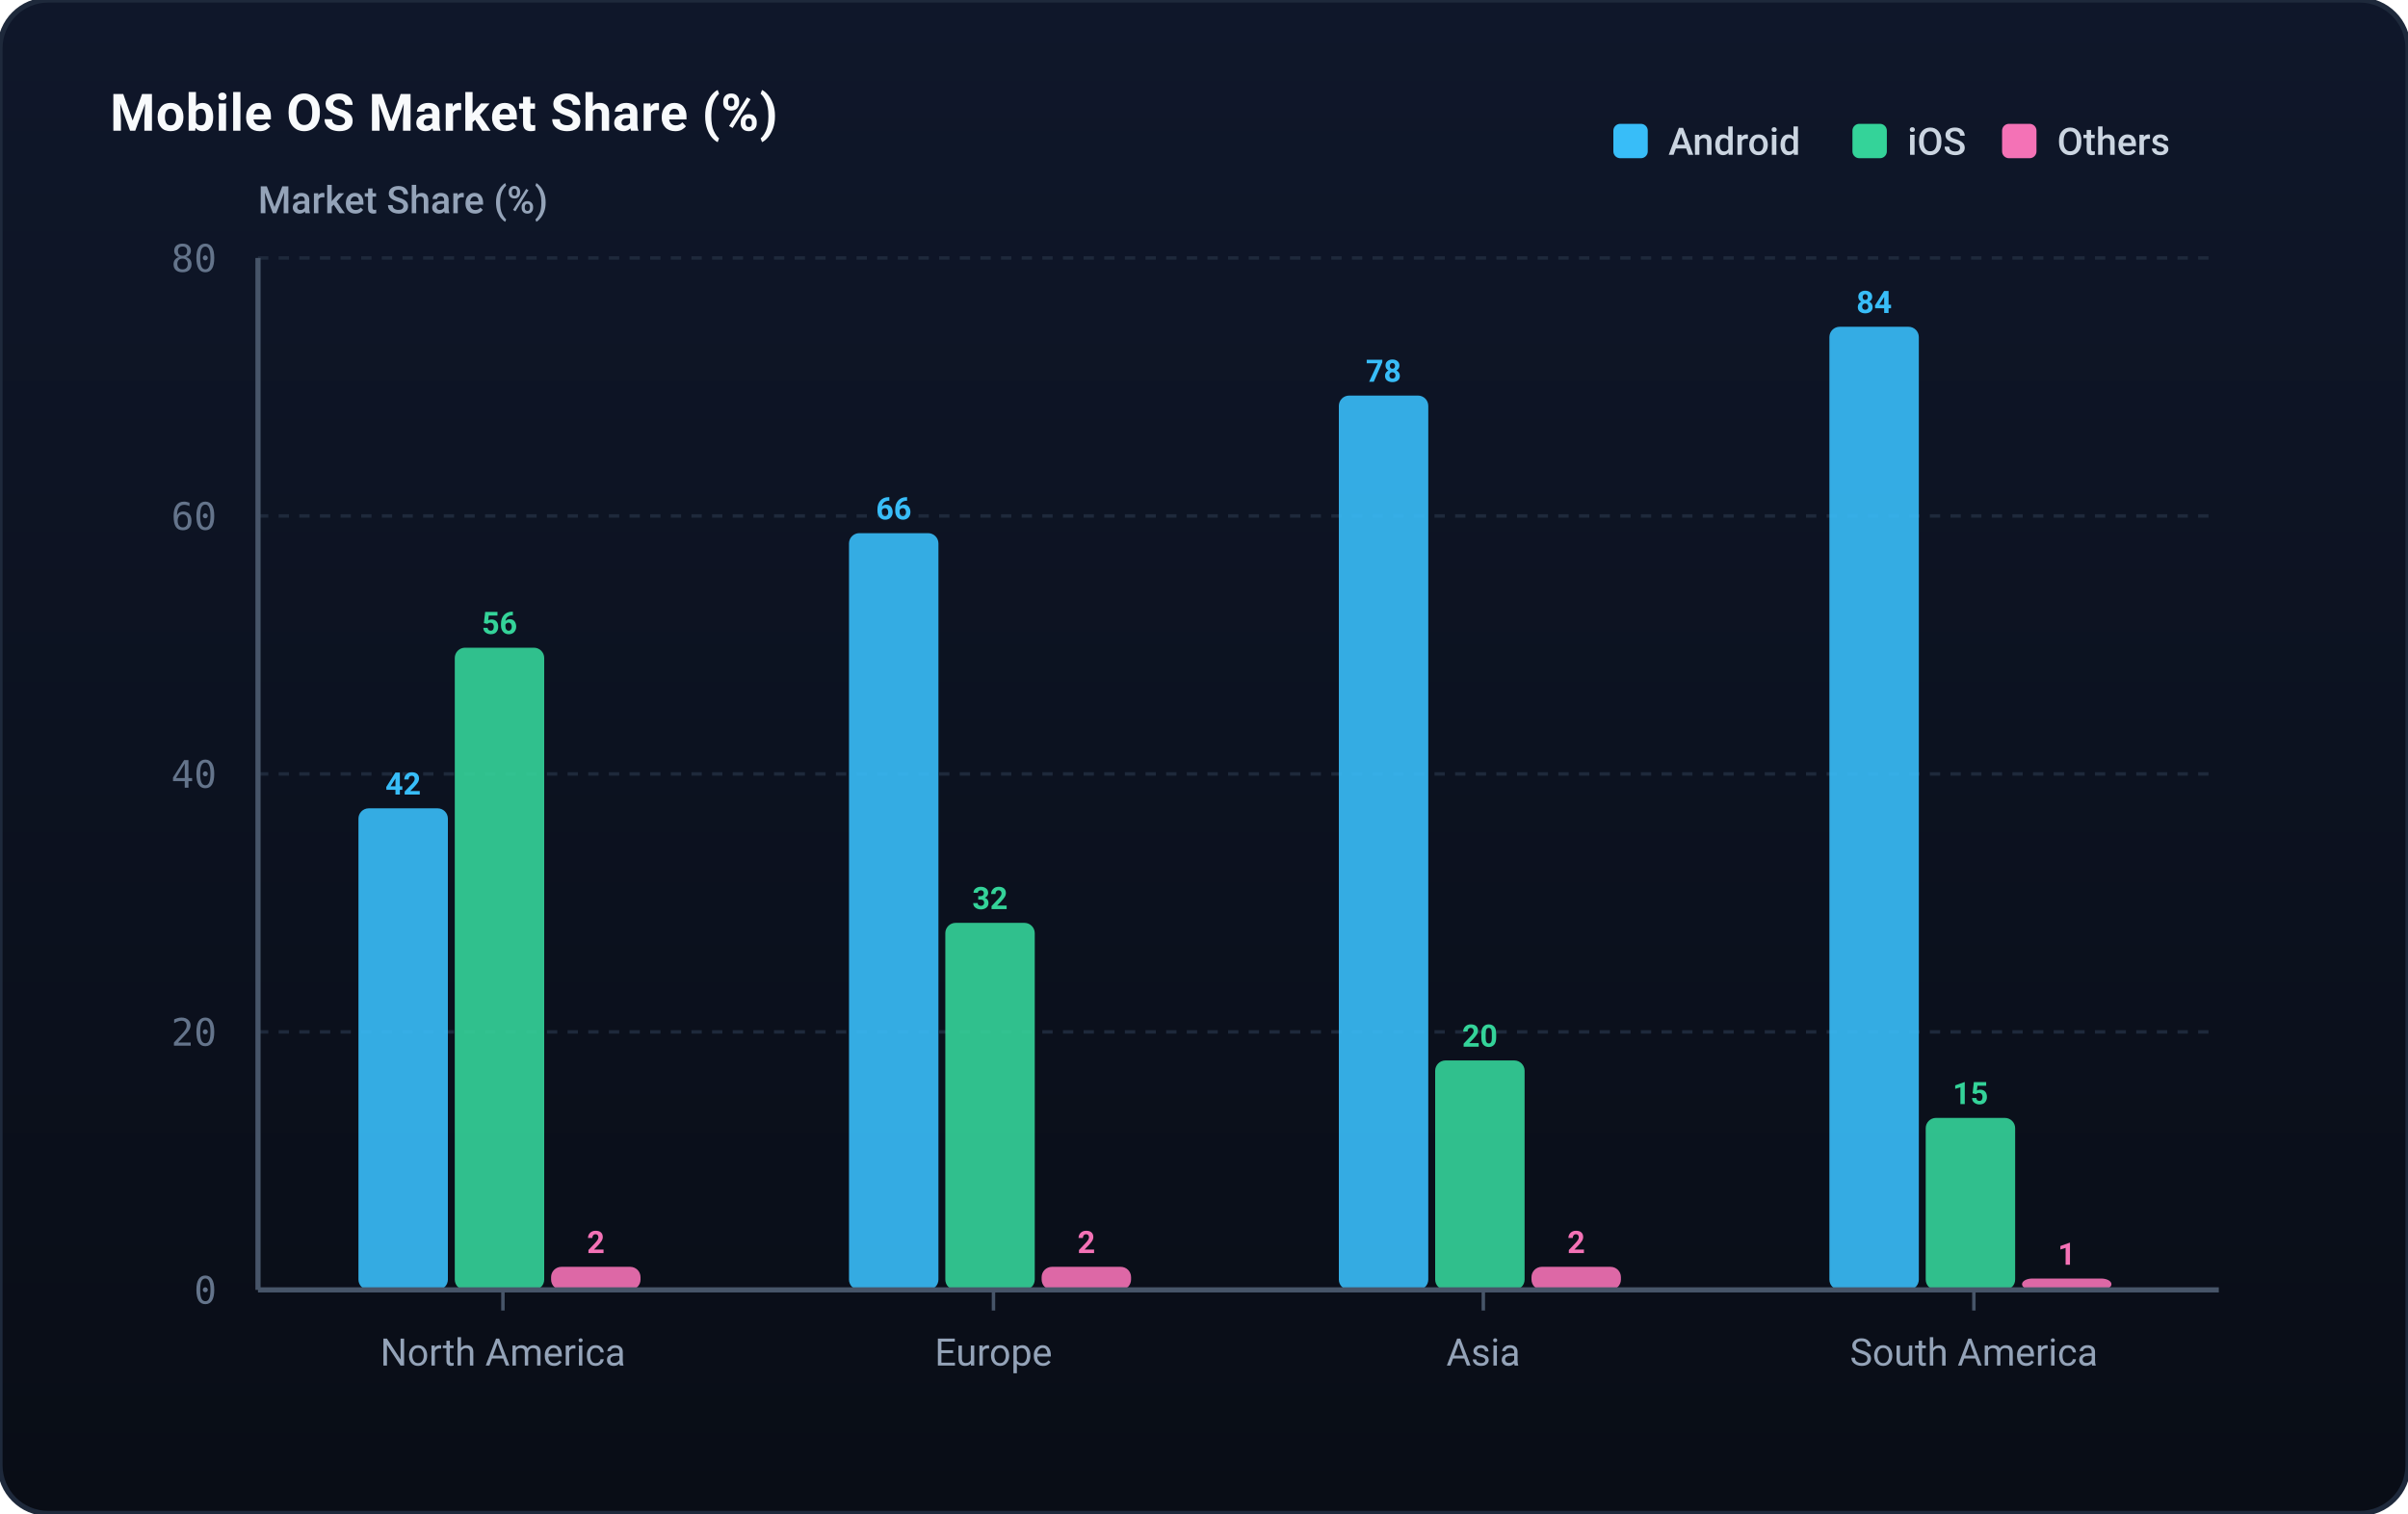
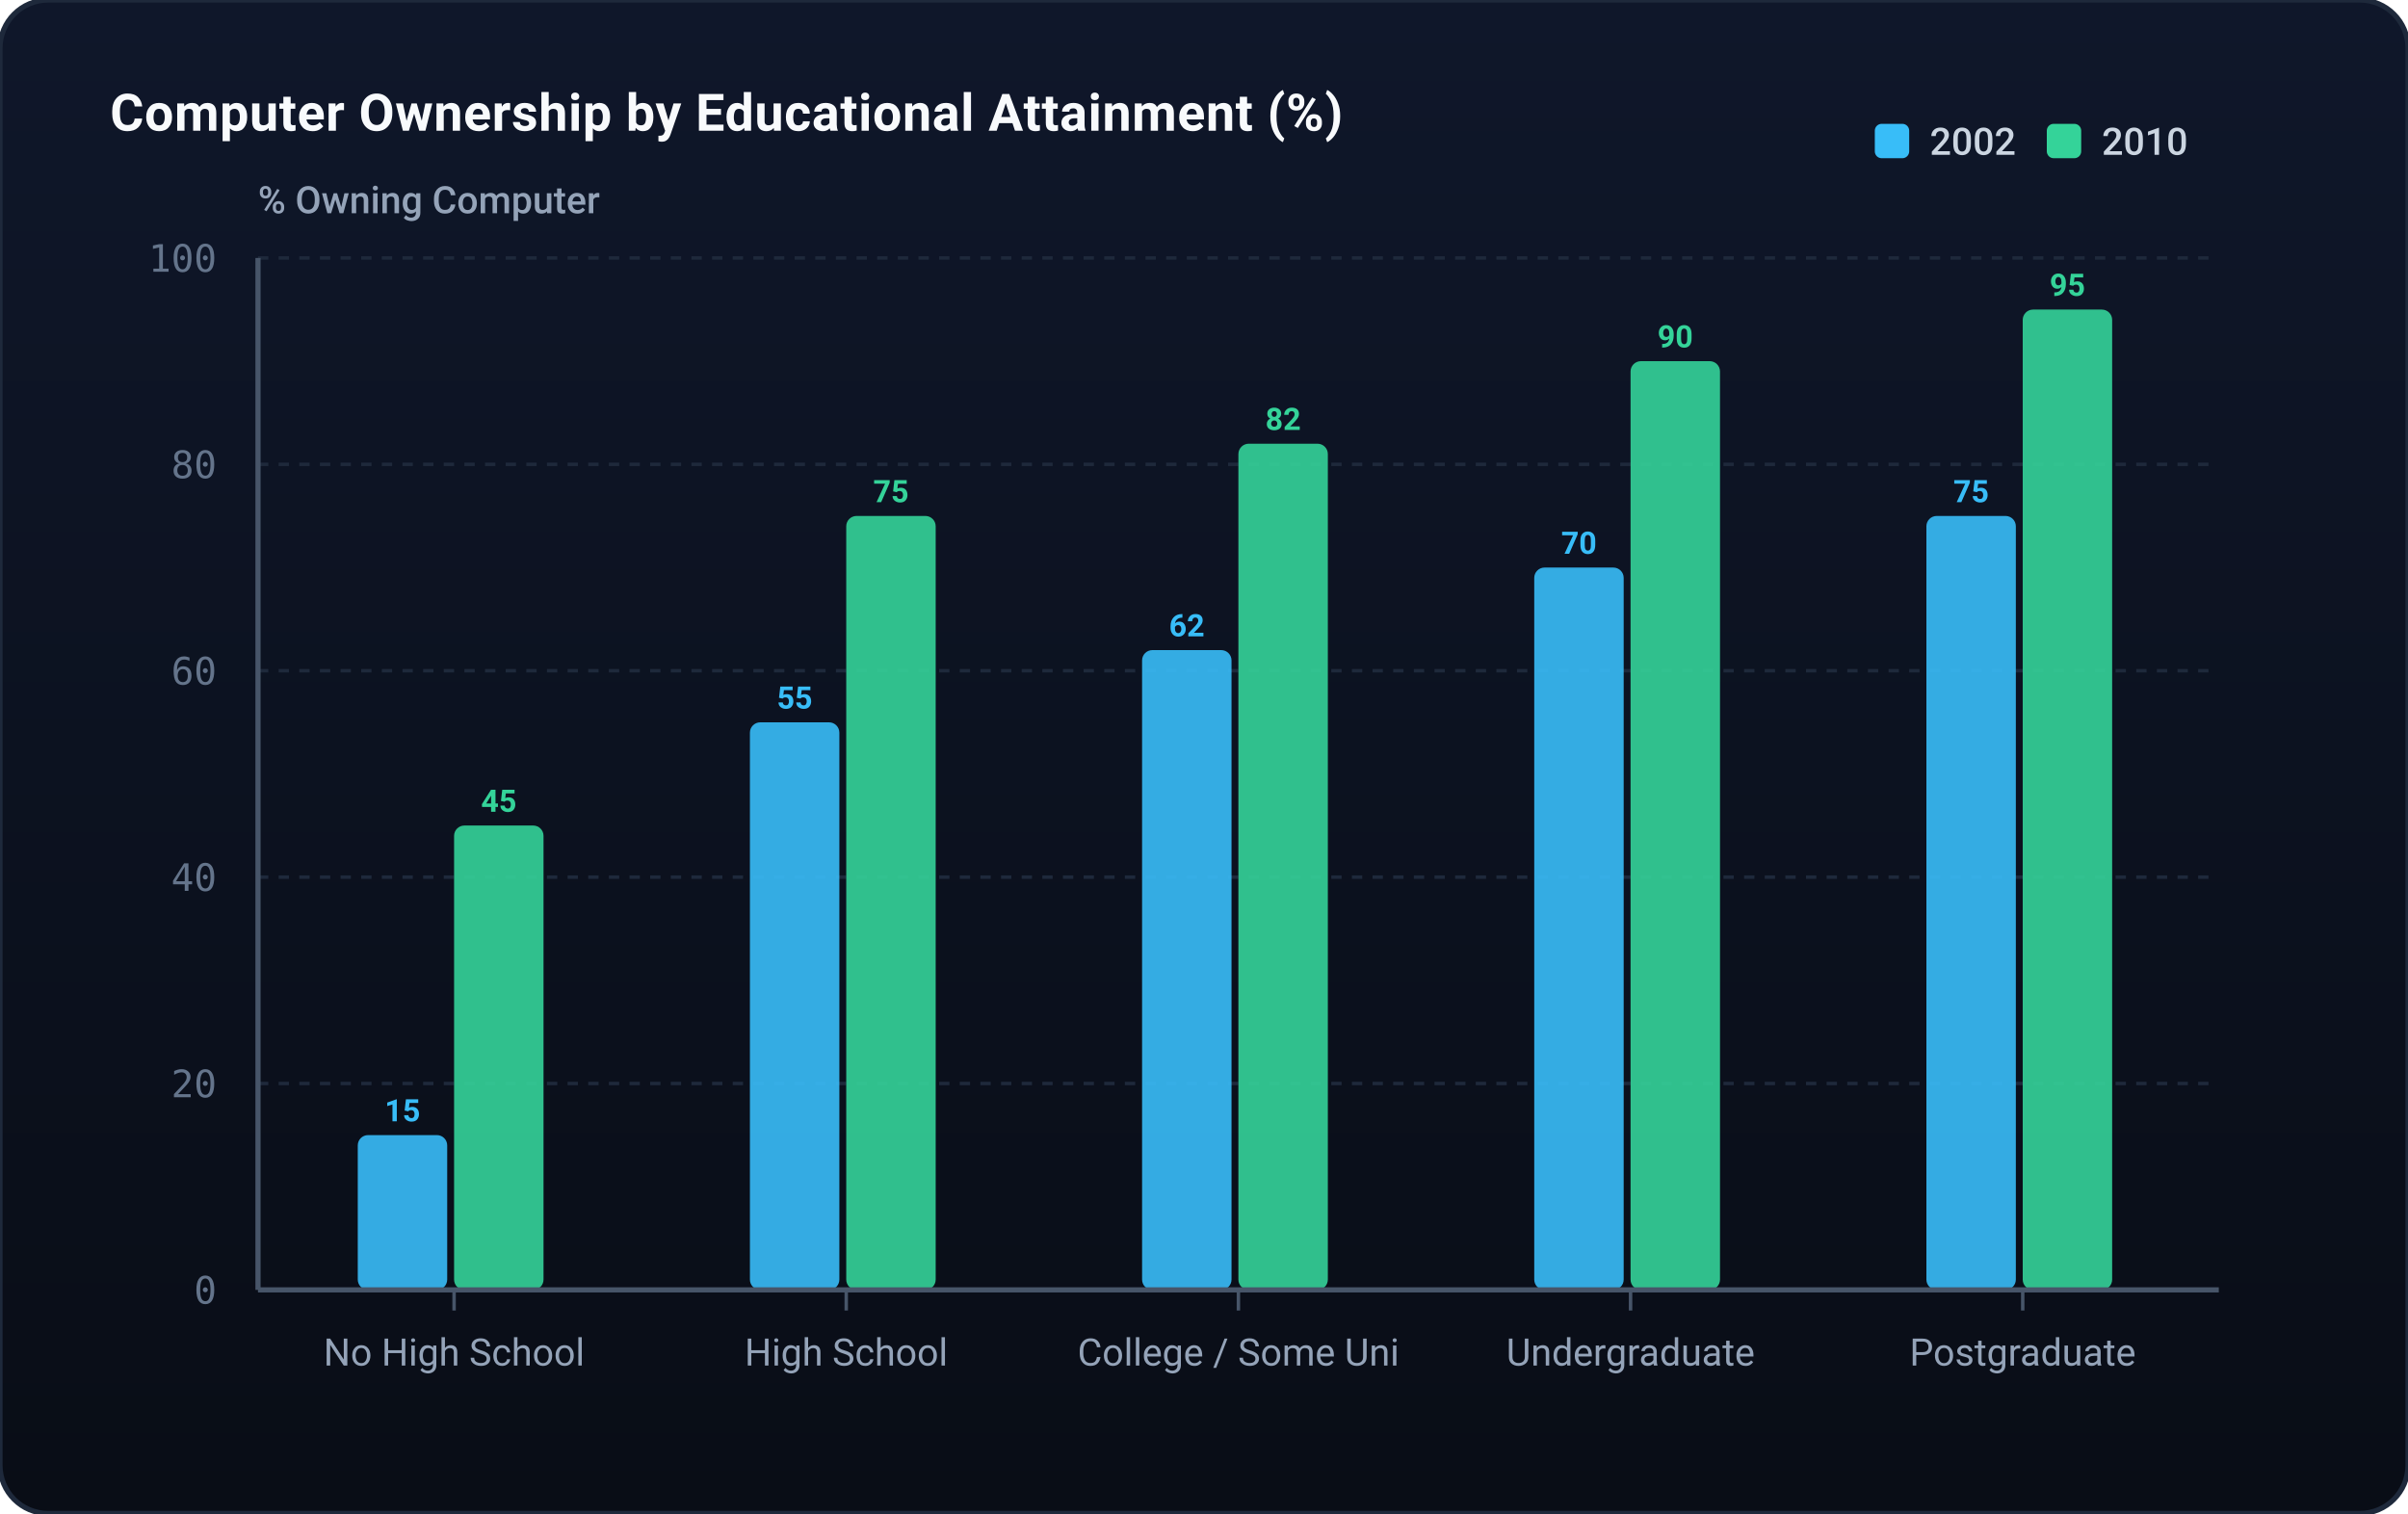
<svg xmlns="http://www.w3.org/2000/svg" viewBox="0 0 700 440" width="100%" height="100%" style="font-family: -apple-system, BlinkMacSystemFont, 'Segoe UI', Roboto, Helvetica, Arial, sans-serif; background: #0b0f19;">
  <defs>
    <linearGradient id="bgGrad" x1="0" y1="0" x2="0" y2="1">
      <stop offset="0%" stop-color="#0f172a" />
      <stop offset="100%" stop-color="#090d16" />
    </linearGradient>
    <filter id="shadow" x="-5%" y="-5%" width="110%" height="115%">
      <feDropShadow dx="0" dy="4" stdDeviation="6" flood-color="#000000" flood-opacity="0.4" />
    </filter>
    <marker id="arrow" viewBox="0 0 10 10" refX="6" refY="5" markerWidth="6" markerHeight="6" orient="auto-start-reverse">
      <path d="M 0 1 L 8 5 L 0 9 z" fill="#38bdf8" />
    </marker>
    <marker id="arrow-emerald" viewBox="0 0 10 10" refX="6" refY="5" markerWidth="6" markerHeight="6" orient="auto-start-reverse">
      <path d="M 0 1 L 8 5 L 0 9 z" fill="#34d399" />
    </marker>
  </defs>
  <rect width="700" height="440" rx="14" fill="url(#bgGrad)" stroke="#1e293b" stroke-width="1.5" />
-   <text x="32" y="38" fill="#f8fafc" font-size="15" font-weight="700" letter-spacing="0.2">Mobile OS Market Share (%)</text>
+   <text x="32" y="38" fill="#f8fafc" font-size="15" font-weight="700" letter-spacing="0.2">Computer Ownership by Educational Attainment (%)</text>
  <line x1="75" y1="375.0" x2="645" y2="375.0" stroke="#1e293b" stroke-width="1" stroke-dasharray="3 3" />
  <text x="63" y="379.0" fill="#64748b" font-size="11" text-anchor="end" font-family="monospace">0</text>
-   <line x1="75" y1="300.0" x2="645" y2="300.0" stroke="#1e293b" stroke-width="1" stroke-dasharray="3 3" />
-   <text x="63" y="304.0" fill="#64748b" font-size="11" text-anchor="end" font-family="monospace">20</text>
-   <line x1="75" y1="225.0" x2="645" y2="225.0" stroke="#1e293b" stroke-width="1" stroke-dasharray="3 3" />
-   <text x="63" y="229.0" fill="#64748b" font-size="11" text-anchor="end" font-family="monospace">40</text>
-   <line x1="75" y1="150.0" x2="645" y2="150.0" stroke="#1e293b" stroke-width="1" stroke-dasharray="3 3" />
-   <text x="63" y="154.0" fill="#64748b" font-size="11" text-anchor="end" font-family="monospace">60</text>
+   <line x1="75" y1="315.0" x2="645" y2="315.0" stroke="#1e293b" stroke-width="1" stroke-dasharray="3 3" />
+   <text x="63" y="319.0" fill="#64748b" font-size="11" text-anchor="end" font-family="monospace">20</text>
+   <line x1="75" y1="255.0" x2="645" y2="255.0" stroke="#1e293b" stroke-width="1" stroke-dasharray="3 3" />
+   <text x="63" y="259.0" fill="#64748b" font-size="11" text-anchor="end" font-family="monospace">40</text>
+   <line x1="75" y1="195.0" x2="645" y2="195.0" stroke="#1e293b" stroke-width="1" stroke-dasharray="3 3" />
+   <text x="63" y="199.0" fill="#64748b" font-size="11" text-anchor="end" font-family="monospace">60</text>
+   <line x1="75" y1="135.0" x2="645" y2="135.0" stroke="#1e293b" stroke-width="1" stroke-dasharray="3 3" />
+   <text x="63" y="139.0" fill="#64748b" font-size="11" text-anchor="end" font-family="monospace">80</text>
  <line x1="75" y1="75.0" x2="645" y2="75.0" stroke="#1e293b" stroke-width="1" stroke-dasharray="3 3" />
-   <text x="63" y="79.0" fill="#64748b" font-size="11" text-anchor="end" font-family="monospace">80</text>
-   <text x="75" y="62" fill="#94a3b8" font-size="11" font-weight="500">Market Share (%)</text>
-   <text x="146.2" y="397" fill="#94a3b8" font-size="11" text-anchor="middle">North America</text>
-   <line x1="146.2" y1="375" x2="146.2" y2="381" stroke="#475569" stroke-width="1" />
-   <rect x="104.2" y="235.0" width="26.0" height="140.0" rx="3" fill="#38bdf8" opacity="0.9" />
-   <text x="117.2" y="231.0" fill="#38bdf8" font-size="9" text-anchor="middle" font-weight="600">42</text>
-   <rect x="132.2" y="188.3" width="26.0" height="186.7" rx="3" fill="#34d399" opacity="0.9" />
-   <text x="145.2" y="184.3" fill="#34d399" font-size="9" text-anchor="middle" font-weight="600">56</text>
-   <rect x="160.2" y="368.3" width="26.0" height="6.7" rx="3" fill="#f472b6" opacity="0.9" />
-   <text x="173.2" y="364.3" fill="#f472b6" font-size="9" text-anchor="middle" font-weight="600">2</text>
-   <text x="288.8" y="397" fill="#94a3b8" font-size="11" text-anchor="middle">Europe</text>
-   <line x1="288.8" y1="375" x2="288.8" y2="381" stroke="#475569" stroke-width="1" />
-   <rect x="246.8" y="155.0" width="26.0" height="220.0" rx="3" fill="#38bdf8" opacity="0.9" />
-   <text x="259.8" y="151.0" fill="#38bdf8" font-size="9" text-anchor="middle" font-weight="600">66</text>
-   <rect x="274.8" y="268.3" width="26.0" height="106.7" rx="3" fill="#34d399" opacity="0.9" />
-   <text x="287.8" y="264.3" fill="#34d399" font-size="9" text-anchor="middle" font-weight="600">32</text>
-   <rect x="302.8" y="368.3" width="26.0" height="6.7" rx="3" fill="#f472b6" opacity="0.9" />
-   <text x="315.8" y="364.3" fill="#f472b6" font-size="9" text-anchor="middle" font-weight="600">2</text>
-   <text x="431.2" y="397" fill="#94a3b8" font-size="11" text-anchor="middle">Asia</text>
-   <line x1="431.2" y1="375" x2="431.2" y2="381" stroke="#475569" stroke-width="1" />
-   <rect x="389.2" y="115.0" width="26.0" height="260.0" rx="3" fill="#38bdf8" opacity="0.9" />
-   <text x="402.2" y="111.0" fill="#38bdf8" font-size="9" text-anchor="middle" font-weight="600">78</text>
-   <rect x="417.2" y="308.3" width="26.0" height="66.7" rx="3" fill="#34d399" opacity="0.9" />
-   <text x="430.2" y="304.3" fill="#34d399" font-size="9" text-anchor="middle" font-weight="600">20</text>
-   <rect x="445.2" y="368.3" width="26.0" height="6.7" rx="3" fill="#f472b6" opacity="0.9" />
-   <text x="458.2" y="364.3" fill="#f472b6" font-size="9" text-anchor="middle" font-weight="600">2</text>
-   <text x="573.8" y="397" fill="#94a3b8" font-size="11" text-anchor="middle">South America</text>
-   <line x1="573.8" y1="375" x2="573.8" y2="381" stroke="#475569" stroke-width="1" />
-   <rect x="531.8" y="95.0" width="26.0" height="280.0" rx="3" fill="#38bdf8" opacity="0.9" />
-   <text x="544.8" y="91.0" fill="#38bdf8" font-size="9" text-anchor="middle" font-weight="600">84</text>
-   <rect x="559.8" y="325.0" width="26.0" height="50.0" rx="3" fill="#34d399" opacity="0.9" />
-   <text x="572.8" y="321.0" fill="#34d399" font-size="9" text-anchor="middle" font-weight="600">15</text>
-   <rect x="587.8" y="371.7" width="26.0" height="3.3" rx="3" fill="#f472b6" opacity="0.9" />
-   <text x="600.8" y="367.7" fill="#f472b6" font-size="9" text-anchor="middle" font-weight="600">1</text>
+   <text x="63" y="79.0" fill="#64748b" font-size="11" text-anchor="end" font-family="monospace">100</text>
+   <text x="75" y="62" fill="#94a3b8" font-size="11" font-weight="500">% Owning Computer</text>
+   <text x="132.0" y="397" fill="#94a3b8" font-size="11" text-anchor="middle">No High School</text>
+   <line x1="132.0" y1="375" x2="132.0" y2="381" stroke="#475569" stroke-width="1" />
+   <rect x="104.0" y="330.0" width="26.0" height="45.0" rx="3" fill="#38bdf8" opacity="0.9" />
+   <text x="117.0" y="326.0" fill="#38bdf8" font-size="9" text-anchor="middle" font-weight="600">15</text>
+   <rect x="132.0" y="240.0" width="26.0" height="135.0" rx="3" fill="#34d399" opacity="0.9" />
+   <text x="145.0" y="236.0" fill="#34d399" font-size="9" text-anchor="middle" font-weight="600">45</text>
+   <text x="246.0" y="397" fill="#94a3b8" font-size="11" text-anchor="middle">High School</text>
+   <line x1="246.0" y1="375" x2="246.0" y2="381" stroke="#475569" stroke-width="1" />
+   <rect x="218.0" y="210.0" width="26.0" height="165.0" rx="3" fill="#38bdf8" opacity="0.9" />
+   <text x="231.0" y="206.0" fill="#38bdf8" font-size="9" text-anchor="middle" font-weight="600">55</text>
+   <rect x="246.0" y="150.0" width="26.0" height="225.0" rx="3" fill="#34d399" opacity="0.9" />
+   <text x="259.0" y="146.0" fill="#34d399" font-size="9" text-anchor="middle" font-weight="600">75</text>
+   <text x="360.0" y="397" fill="#94a3b8" font-size="11" text-anchor="middle">College / Some Uni</text>
+   <line x1="360.0" y1="375" x2="360.0" y2="381" stroke="#475569" stroke-width="1" />
+   <rect x="332.0" y="189.0" width="26.0" height="186.0" rx="3" fill="#38bdf8" opacity="0.9" />
+   <text x="345.0" y="185.0" fill="#38bdf8" font-size="9" text-anchor="middle" font-weight="600">62</text>
+   <rect x="360.0" y="129.0" width="26.0" height="246.0" rx="3" fill="#34d399" opacity="0.9" />
+   <text x="373.0" y="125.0" fill="#34d399" font-size="9" text-anchor="middle" font-weight="600">82</text>
+   <text x="474.0" y="397" fill="#94a3b8" font-size="11" text-anchor="middle">Undergraduate</text>
+   <line x1="474.0" y1="375" x2="474.0" y2="381" stroke="#475569" stroke-width="1" />
+   <rect x="446.0" y="165.0" width="26.0" height="210.0" rx="3" fill="#38bdf8" opacity="0.9" />
+   <text x="459.0" y="161.0" fill="#38bdf8" font-size="9" text-anchor="middle" font-weight="600">70</text>
+   <rect x="474.0" y="105.0" width="26.0" height="270.0" rx="3" fill="#34d399" opacity="0.9" />
+   <text x="487.0" y="101.0" fill="#34d399" font-size="9" text-anchor="middle" font-weight="600">90</text>
+   <text x="588.0" y="397" fill="#94a3b8" font-size="11" text-anchor="middle">Postgraduate</text>
+   <line x1="588.0" y1="375" x2="588.0" y2="381" stroke="#475569" stroke-width="1" />
+   <rect x="560.0" y="150.0" width="26.0" height="225.0" rx="3" fill="#38bdf8" opacity="0.9" />
+   <text x="573.0" y="146.0" fill="#38bdf8" font-size="9" text-anchor="middle" font-weight="600">75</text>
+   <rect x="588.0" y="90.0" width="26.0" height="285.0" rx="3" fill="#34d399" opacity="0.9" />
+   <text x="601.0" y="86.0" fill="#34d399" font-size="9" text-anchor="middle" font-weight="600">95</text>
  <line x1="75" y1="75" x2="75" y2="375" stroke="#475569" stroke-width="1.5" />
  <line x1="75" y1="375" x2="645" y2="375" stroke="#475569" stroke-width="1.5" />
-   <rect x="582.0" y="36" width="10" height="10" rx="2" fill="#f472b6" />
-   <text x="598.0" y="45" fill="#cbd5e1" font-size="11" font-weight="500">Others</text>
-   <rect x="538.5" y="36" width="10" height="10" rx="2" fill="#34d399" />
-   <text x="554.5" y="45" fill="#cbd5e1" font-size="11" font-weight="500">iOS</text>
-   <rect x="469.0" y="36" width="10" height="10" rx="2" fill="#38bdf8" />
-   <text x="485.0" y="45" fill="#cbd5e1" font-size="11" font-weight="500">Android</text>
+   <rect x="595.0" y="36" width="10" height="10" rx="2" fill="#34d399" />
+   <text x="611.0" y="45" fill="#cbd5e1" font-size="11" font-weight="500">2010</text>
+   <rect x="545.0" y="36" width="10" height="10" rx="2" fill="#38bdf8" />
+   <text x="561.0" y="45" fill="#cbd5e1" font-size="11" font-weight="500">2002</text>
</svg>
